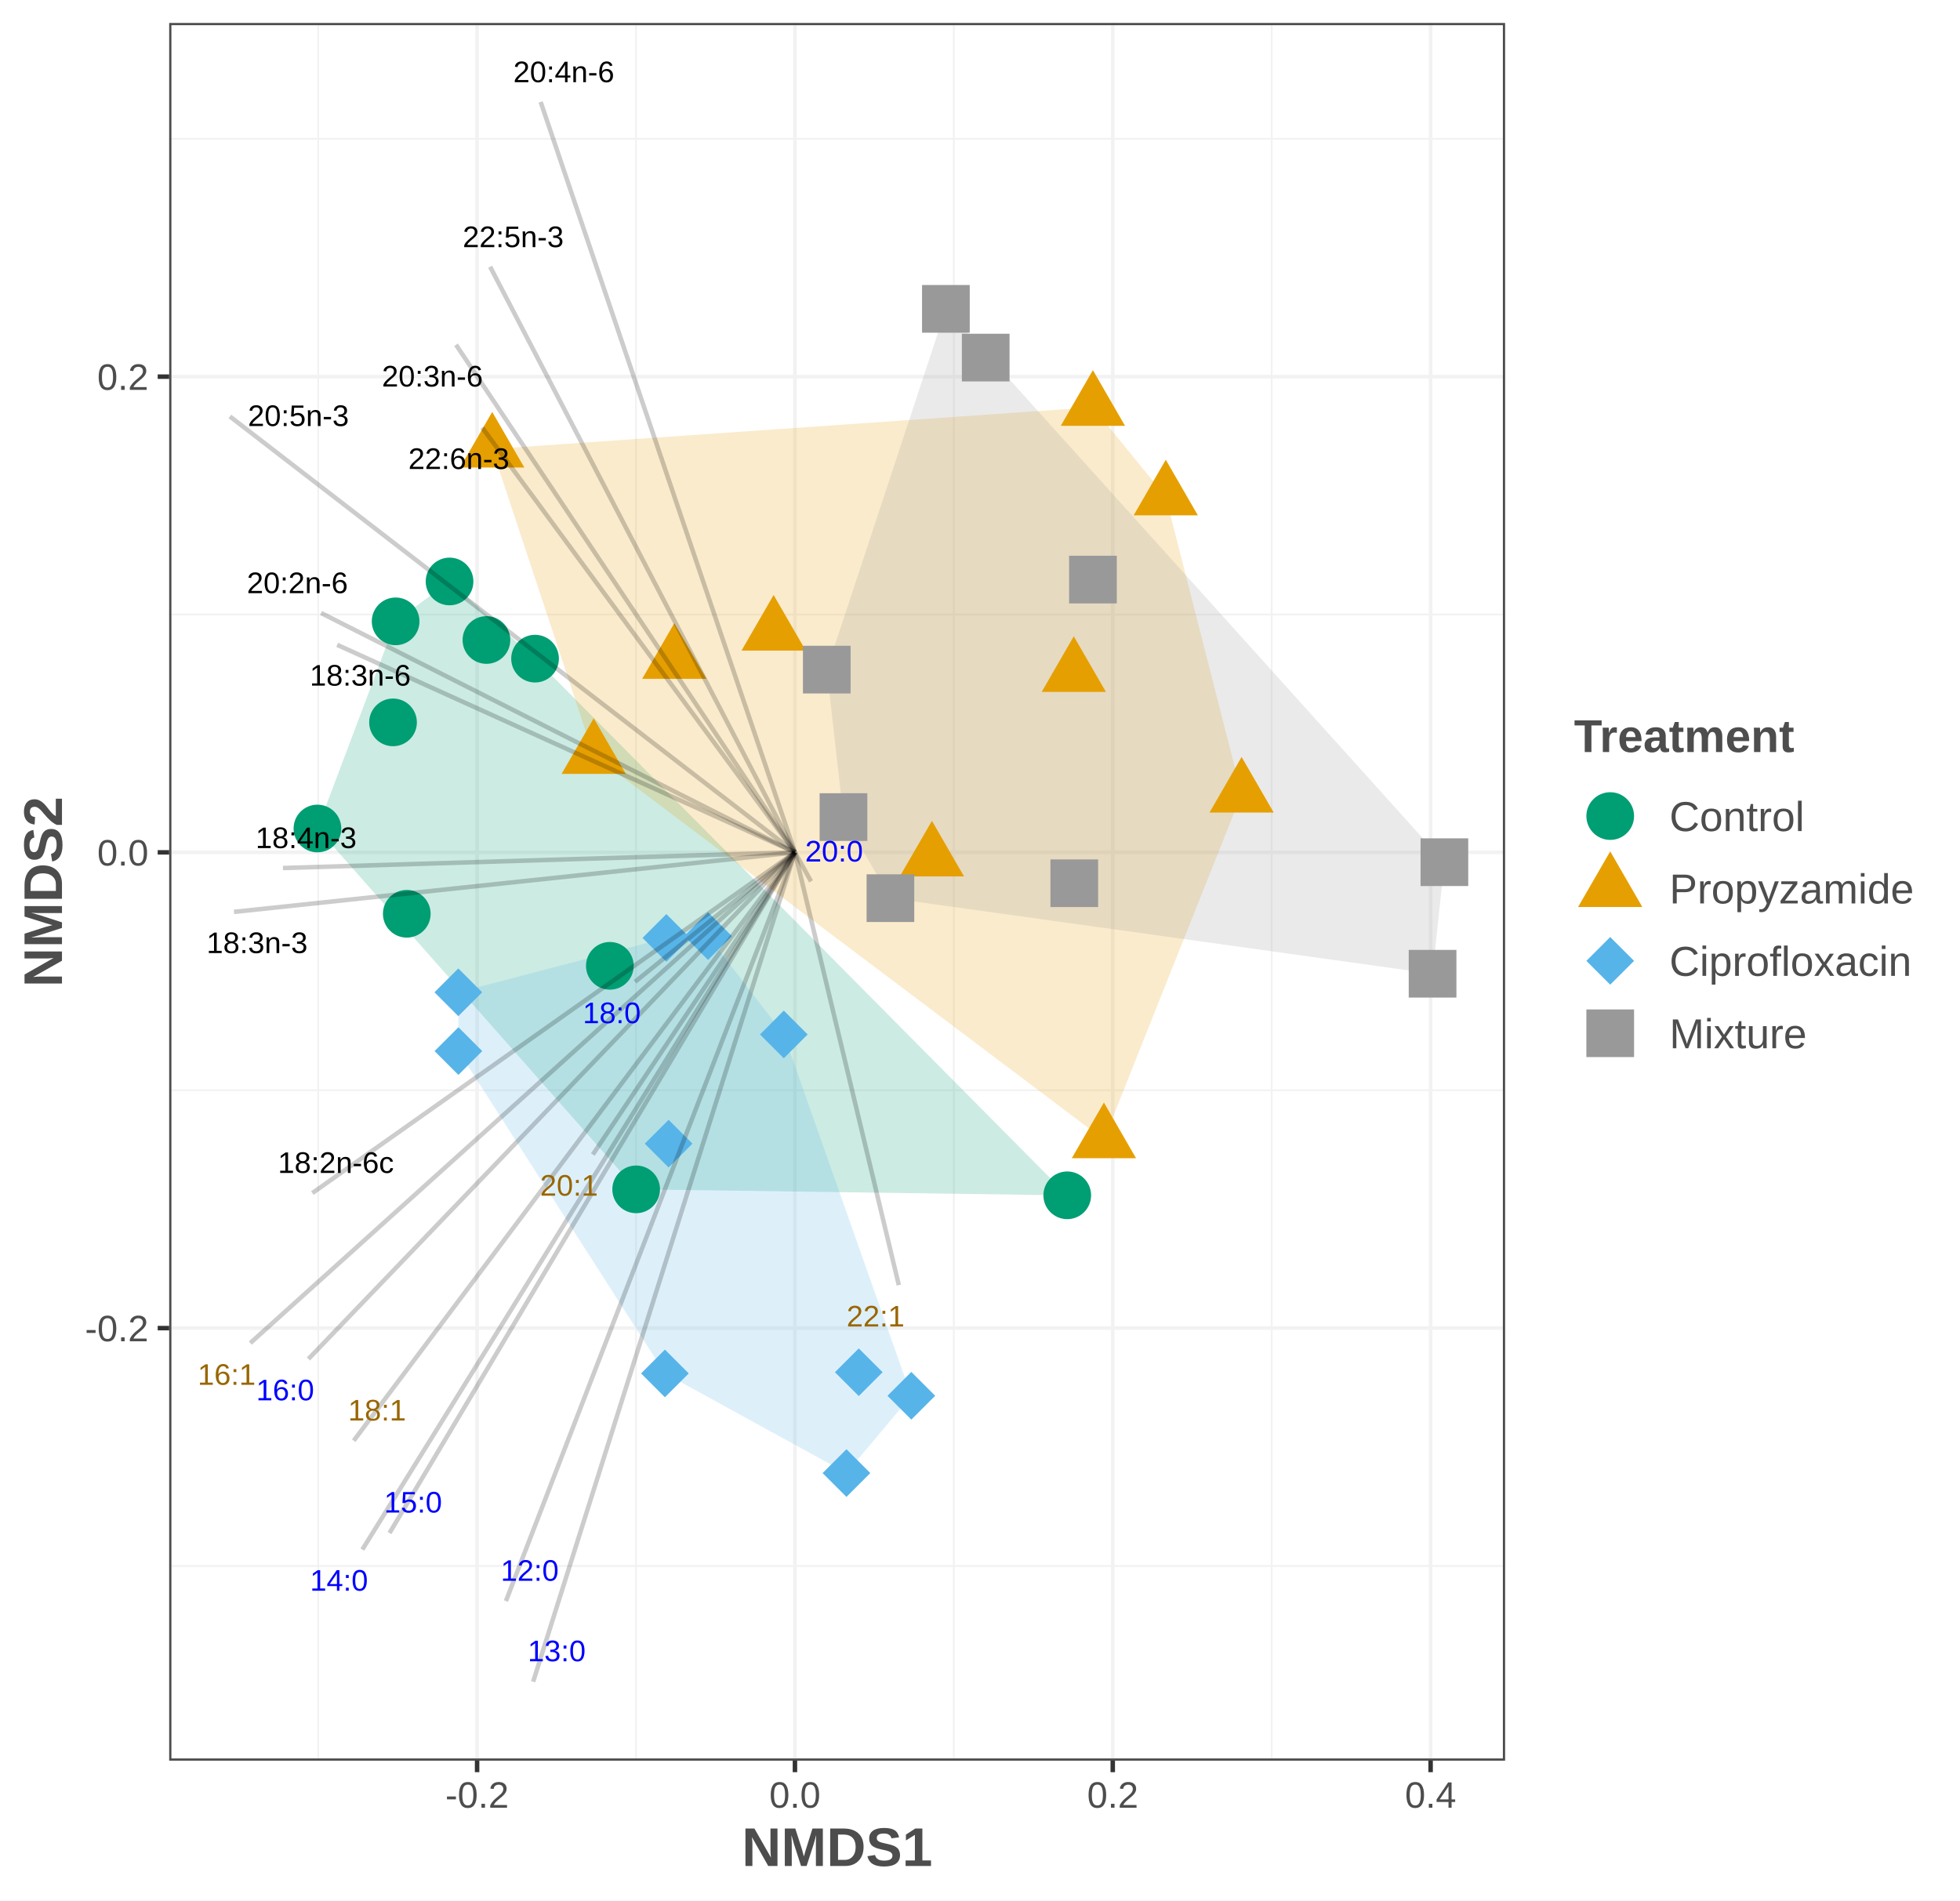
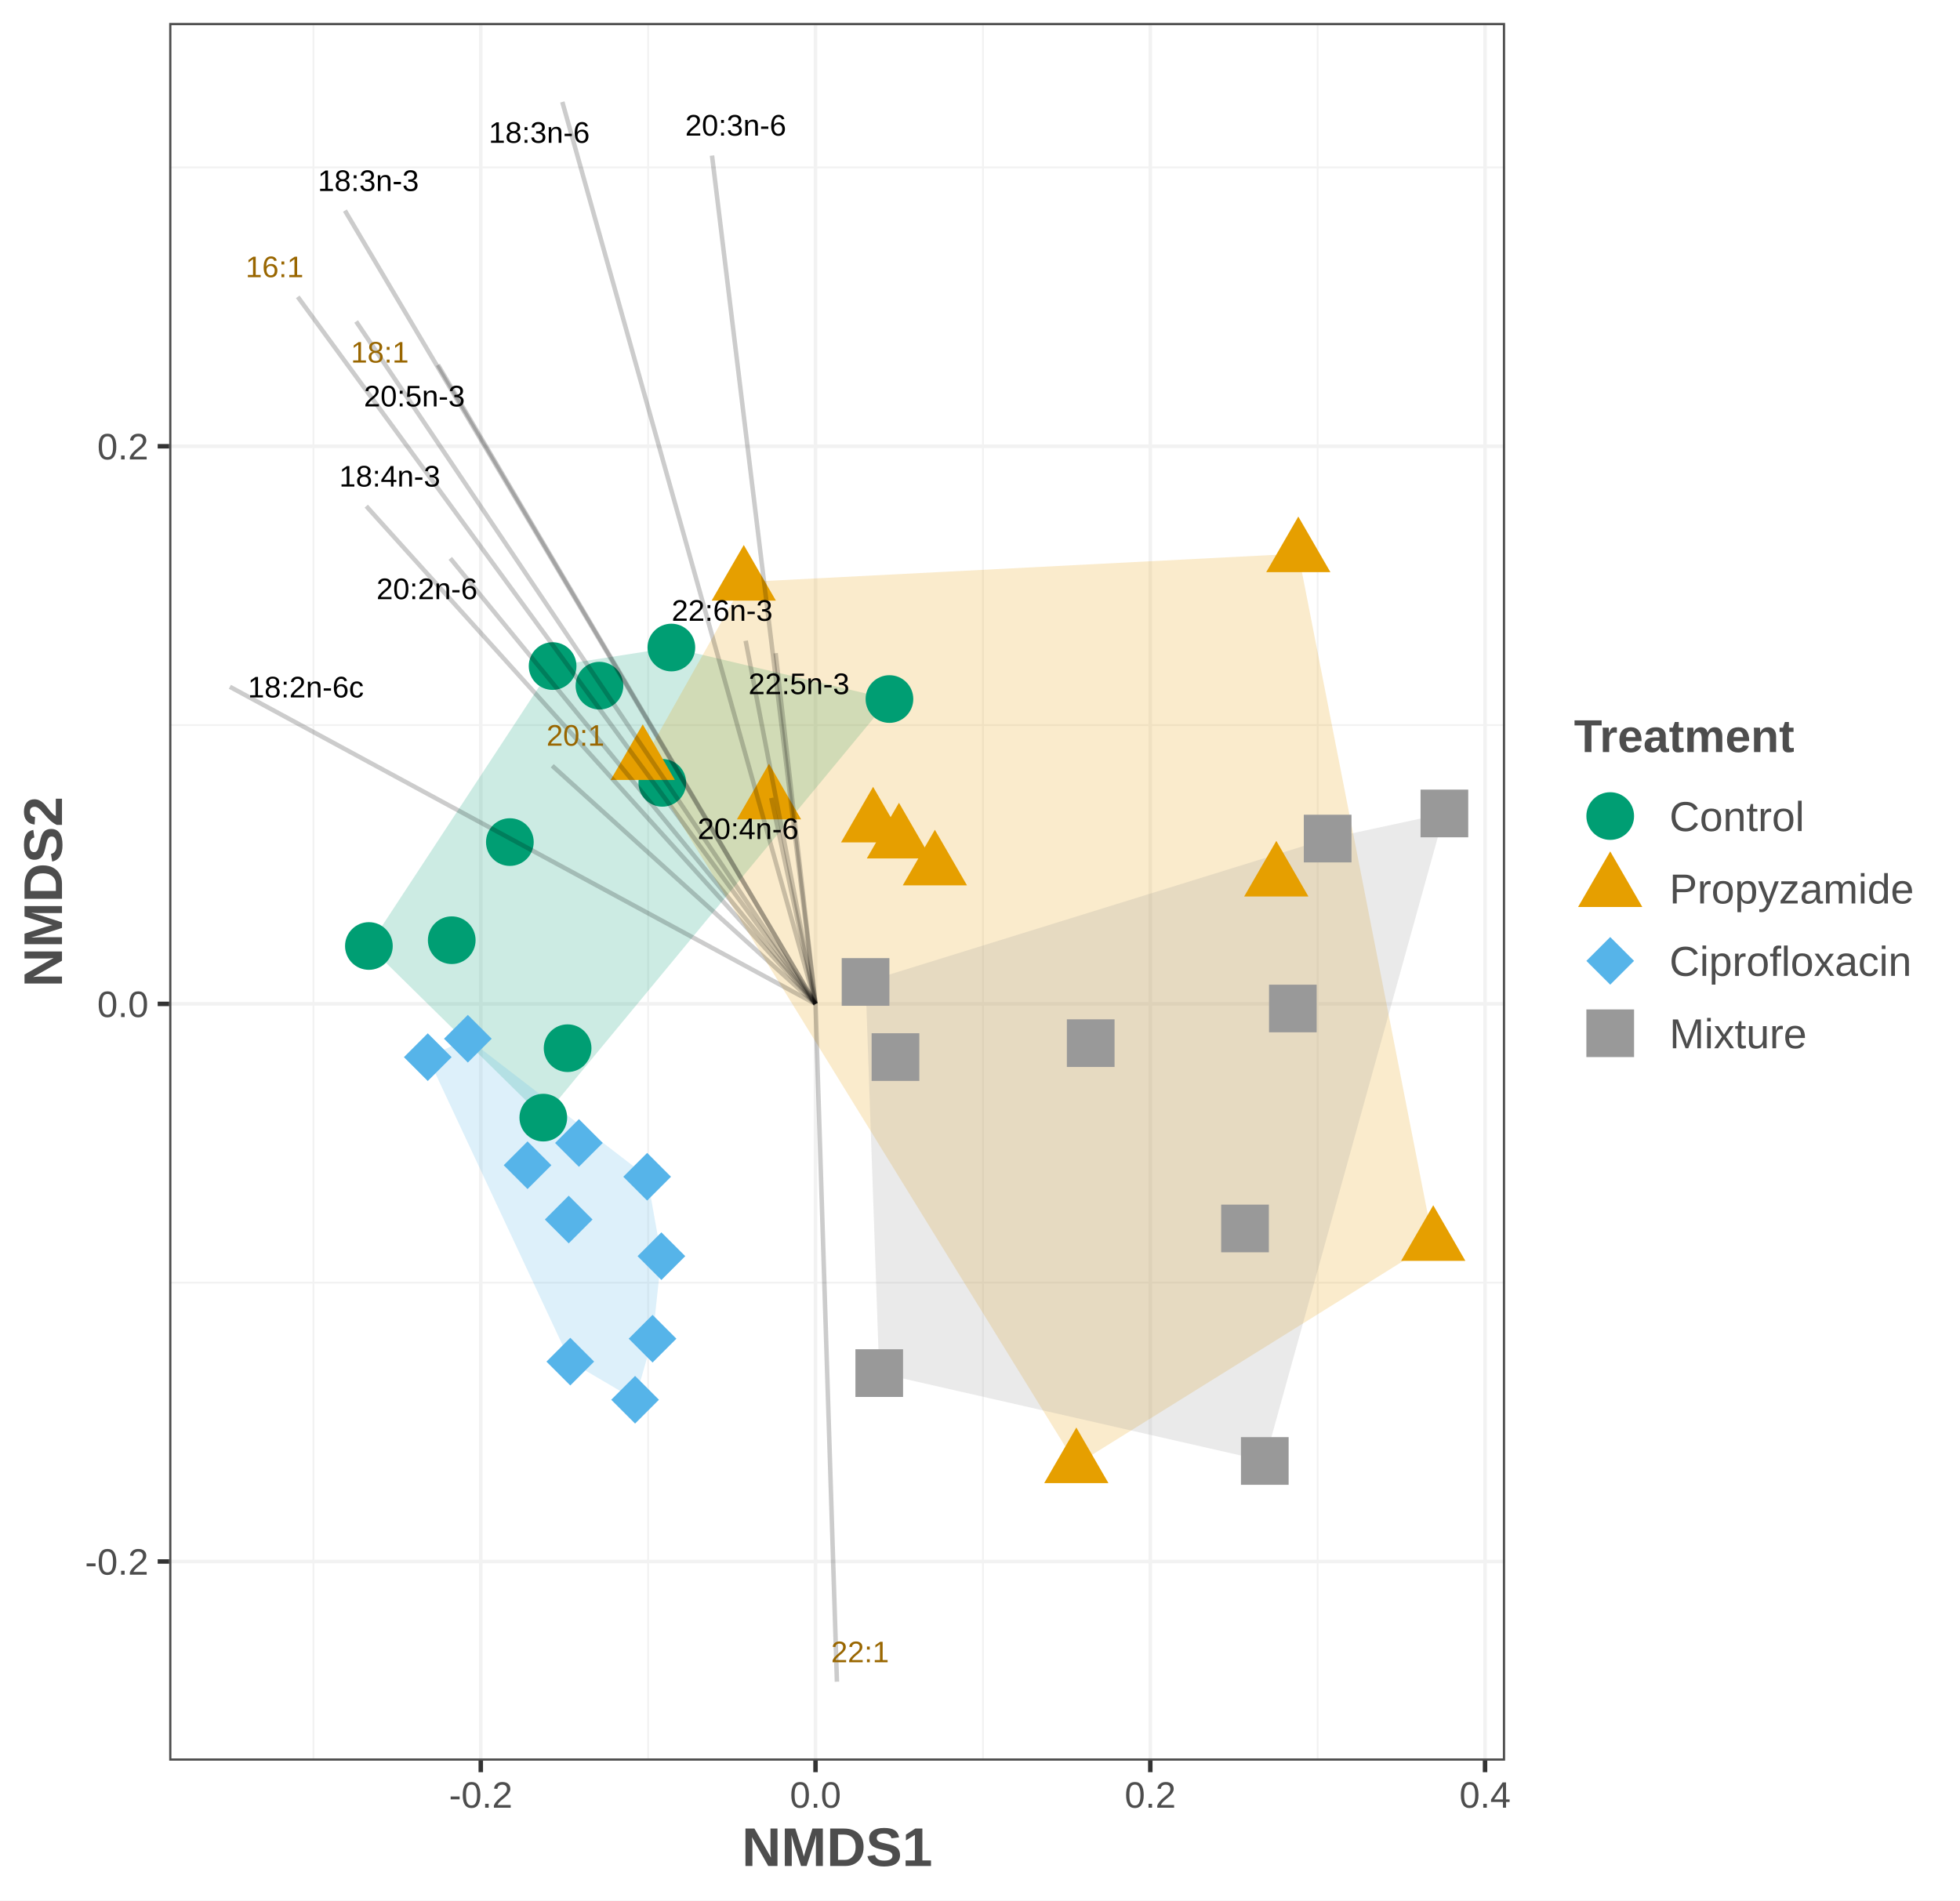
<svg xmlns="http://www.w3.org/2000/svg" class="svglite" width="467.72pt" height="453.54pt" viewBox="0 0 467.72 453.54">
  <defs>
    <style type="text/css">
    .svglite line, .svglite polyline, .svglite polygon, .svglite path, .svglite rect, .svglite circle {
      fill: none;
      stroke: #000000;
      stroke-linecap: round;
      stroke-linejoin: round;
      stroke-miterlimit: 10.00;
    }
    .svglite text {
      white-space: pre;
    }
  </style>
  </defs>
  <rect width="100%" height="100%" style="stroke: none; fill: #FFFFFF;" />
  <defs>
    <clipPath id="cpMC4wMHw0NjcuNzJ8MC4wMHw0NTMuNTQ=">
      <rect x="0.00" y="0.00" width="467.72" height="453.54" />
    </clipPath>
  </defs>
  <g clip-path="url(#cpMC4wMHw0NjcuNzJ8MC4wMHw0NTMuNTQ=)">
    <rect x="0.00" y="0.00" width="467.72" height="453.54" style="stroke-width: 1.07; stroke: #FFFFFF; fill: #FFFFFF;" />
  </g>
  <defs>
    <clipPath id="cpNDAuMzd8MzU5LjE3fDUuNDh8NDIwLjIw">
      <rect x="40.37" y="5.48" width="318.80" height="414.72" />
    </clipPath>
  </defs>
  <g clip-path="url(#cpNDAuMzd8MzU5LjE3fDUuNDh8NDIwLjIw)">
-     <polyline points="40.37,373.73 359.17,373.73 " style="stroke-width: 0.43; stroke: #F2F2F2; stroke-linecap: butt;" />
-     <polyline points="40.37,260.19 359.17,260.19 " style="stroke-width: 0.43; stroke: #F2F2F2; stroke-linecap: butt;" />
-     <polyline points="40.37,146.66 359.17,146.66 " style="stroke-width: 0.43; stroke: #F2F2F2; stroke-linecap: butt;" />
-     <polyline points="40.37,33.12 359.17,33.12 " style="stroke-width: 0.43; stroke: #F2F2F2; stroke-linecap: butt;" />
-     <polyline points="75.93,420.20 75.93,5.48 " style="stroke-width: 0.43; stroke: #F2F2F2; stroke-linecap: butt;" />
-     <polyline points="151.77,420.20 151.77,5.48 " style="stroke-width: 0.43; stroke: #F2F2F2; stroke-linecap: butt;" />
-     <polyline points="227.62,420.20 227.62,5.48 " style="stroke-width: 0.43; stroke: #F2F2F2; stroke-linecap: butt;" />
-     <polyline points="303.47,420.20 303.47,5.48 " style="stroke-width: 0.43; stroke: #F2F2F2; stroke-linecap: butt;" />
-     <polyline points="40.37,316.96 359.17,316.96 " style="stroke-width: 0.85; stroke: #F2F2F2; stroke-linecap: butt;" />
-     <polyline points="40.37,203.42 359.17,203.42 " style="stroke-width: 0.85; stroke: #F2F2F2; stroke-linecap: butt;" />
-     <polyline points="40.37,89.89 359.17,89.89 " style="stroke-width: 0.85; stroke: #F2F2F2; stroke-linecap: butt;" />
-     <polyline points="113.85,420.20 113.85,5.48 " style="stroke-width: 0.85; stroke: #F2F2F2; stroke-linecap: butt;" />
-     <polyline points="189.70,420.20 189.70,5.48 " style="stroke-width: 0.85; stroke: #F2F2F2; stroke-linecap: butt;" />
-     <polyline points="265.54,420.20 265.54,5.48 " style="stroke-width: 0.85; stroke: #F2F2F2; stroke-linecap: butt;" />
-     <polyline points="341.39,420.20 341.39,5.48 " style="stroke-width: 0.85; stroke: #F2F2F2; stroke-linecap: butt;" />
-     <polygon points="254.68,285.27 151.81,283.85 75.75,197.73 94.41,148.29 107.28,138.77 127.68,157.19 " style="stroke-width: 1.07; stroke: none; stroke-linecap: butt; fill: #009E73; fill-opacity: 0.20;" />
-     <polygon points="296.29,189.49 263.43,271.98 141.68,180.27 117.46,107.16 260.80,97.19 278.19,118.57 " style="stroke-width: 1.07; stroke: none; stroke-linecap: butt; fill: #E69F00; fill-opacity: 0.20;" />
-     <polygon points="217.47,333.11 201.99,351.56 158.67,327.78 109.39,250.85 109.37,236.82 159.01,223.84 168.96,223.41 187.04,246.88 " style="stroke-width: 1.07; stroke: none; stroke-linecap: butt; fill: #56B4E9; fill-opacity: 0.20;" />
-     <polygon points="344.68,205.77 341.86,232.39 212.48,214.35 201.28,195.00 197.30,159.81 225.72,73.71 " style="stroke-width: 1.07; stroke: none; stroke-linecap: butt; fill: #999999; fill-opacity: 0.20;" />
-     <circle cx="75.75" cy="197.73" r="5.69" style="stroke-width: 0.71; stroke: none; fill: #009E73;" />
-     <circle cx="151.81" cy="283.85" r="5.69" style="stroke-width: 0.71; stroke: none; fill: #009E73;" />
-     <circle cx="93.79" cy="172.40" r="5.69" style="stroke-width: 0.71; stroke: none; fill: #009E73;" />
-     <circle cx="145.53" cy="230.50" r="5.69" style="stroke-width: 0.71; stroke: none; fill: #009E73;" />
-     <circle cx="97.07" cy="218.08" r="5.69" style="stroke-width: 0.71; stroke: none; fill: #009E73;" />
-     <circle cx="107.28" cy="138.77" r="5.69" style="stroke-width: 0.71; stroke: none; fill: #009E73;" />
-     <circle cx="94.41" cy="148.29" r="5.69" style="stroke-width: 0.71; stroke: none; fill: #009E73;" />
-     <circle cx="127.68" cy="157.19" r="5.69" style="stroke-width: 0.71; stroke: none; fill: #009E73;" />
-     <circle cx="116.08" cy="152.74" r="5.69" style="stroke-width: 0.71; stroke: none; fill: #009E73;" />
-     <circle cx="254.68" cy="285.27" r="5.69" style="stroke-width: 0.71; stroke: none; fill: #009E73;" />
-     <polygon points="141.68,171.42 149.35,184.69 134.02,184.69 " style="stroke-width: 0.71; stroke: none; fill: #E69F00;" />
-     <polygon points="256.24,151.86 263.91,165.13 248.58,165.13 " style="stroke-width: 0.71; stroke: none; fill: #E69F00;" />
-     <polygon points="260.80,88.34 268.46,101.62 253.14,101.62 " style="stroke-width: 0.71; stroke: none; fill: #E69F00;" />
-     <polygon points="263.43,263.13 271.09,276.41 255.77,276.41 " style="stroke-width: 0.71; stroke: none; fill: #E69F00;" />
-     <polygon points="296.29,180.65 303.95,193.92 288.63,193.92 " style="stroke-width: 0.71; stroke: none; fill: #E69F00;" />
-     <polygon points="278.19,109.72 285.85,122.99 270.53,122.99 " style="stroke-width: 0.71; stroke: none; fill: #E69F00;" />
-     <polygon points="222.39,195.90 230.05,209.17 214.72,209.17 " style="stroke-width: 0.71; stroke: none; fill: #E69F00;" />
-     <polygon points="117.46,98.31 125.12,111.58 109.80,111.58 " style="stroke-width: 0.71; stroke: none; fill: #E69F00;" />
-     <polygon points="160.91,148.73 168.57,162.00 153.25,162.00 " style="stroke-width: 0.71; stroke: none; fill: #E69F00;" />
-     <polygon points="184.61,142.00 192.28,155.27 176.95,155.27 " style="stroke-width: 0.71; stroke: none; fill: #E69F00;" />
-     <polygon points="255.12,144.01 266.50,144.01 266.50,132.63 255.12,132.63 " style="stroke-width: 0.71; stroke: none; fill: #999999;" />
-     <polygon points="191.61,165.50 202.98,165.50 202.98,154.12 191.61,154.12 " style="stroke-width: 0.71; stroke: none; fill: #999999;" />
-     <polygon points="336.17,238.08 347.55,238.08 347.55,226.70 336.17,226.70 " style="stroke-width: 0.71; stroke: none; fill: #999999;" />
-     <polygon points="338.99,211.46 350.37,211.46 350.37,200.08 338.99,200.08 " style="stroke-width: 0.71; stroke: none; fill: #999999;" />
-     <polygon points="206.80,220.04 218.17,220.04 218.17,208.66 206.80,208.66 " style="stroke-width: 0.71; stroke: none; fill: #999999;" />
-     <polygon points="195.59,200.69 206.97,200.69 206.97,189.31 195.59,189.31 " style="stroke-width: 0.71; stroke: none; fill: #999999;" />
-     <polygon points="220.03,79.40 231.41,79.40 231.41,68.02 220.03,68.02 " style="stroke-width: 0.71; stroke: none; fill: #999999;" />
-     <polygon points="250.67,216.48 262.05,216.48 262.05,205.11 250.67,205.11 " style="stroke-width: 0.71; stroke: none; fill: #999999;" />
-     <polygon points="229.53,91.03 240.91,91.03 240.91,79.65 229.53,79.65 " style="stroke-width: 0.71; stroke: none; fill: #999999;" />
-     <polygon points="152.98,327.78 158.67,322.09 164.36,327.78 158.67,333.47 " style="stroke-width: 0.71; stroke: none; fill: #56B4E9;" />
-     <polygon points="199.24,327.49 204.93,321.80 210.62,327.49 204.93,333.18 " style="stroke-width: 0.71; stroke: none; fill: #56B4E9;" />
-     <polygon points="181.36,246.88 187.04,241.19 192.73,246.88 187.04,252.57 " style="stroke-width: 0.71; stroke: none; fill: #56B4E9;" />
-     <polygon points="163.27,223.41 168.96,217.72 174.65,223.41 168.96,229.10 " style="stroke-width: 0.71; stroke: none; fill: #56B4E9;" />
-     <polygon points="211.78,333.11 217.47,327.42 223.16,333.11 217.47,338.80 " style="stroke-width: 0.71; stroke: none; fill: #56B4E9;" />
-     <polygon points="153.32,223.84 159.01,218.15 164.70,223.84 159.01,229.53 " style="stroke-width: 0.71; stroke: none; fill: #56B4E9;" />
-     <polygon points="196.30,351.56 201.99,345.87 207.68,351.56 201.99,357.25 " style="stroke-width: 0.71; stroke: none; fill: #56B4E9;" />
-     <polygon points="153.86,272.94 159.55,267.25 165.24,272.94 159.55,278.63 " style="stroke-width: 0.71; stroke: none; fill: #56B4E9;" />
-     <polygon points="103.68,236.82 109.37,231.13 115.06,236.82 109.37,242.51 " style="stroke-width: 0.71; stroke: none; fill: #56B4E9;" />
-     <polygon points="103.70,250.85 109.39,245.16 115.08,250.85 109.39,256.54 " style="stroke-width: 0.71; stroke: none; fill: #56B4E9;" />
-     <line x1="189.70" y1="203.42" x2="74.54" y2="284.73" style="stroke-width: 1.07; stroke: #000000; stroke-opacity: 0.20; stroke-linecap: butt;" />
-     <line x1="189.70" y1="203.42" x2="80.47" y2="153.90" style="stroke-width: 1.07; stroke: #000000; stroke-opacity: 0.20; stroke-linecap: butt;" />
-     <line x1="189.70" y1="203.42" x2="55.84" y2="217.63" style="stroke-width: 1.07; stroke: #000000; stroke-opacity: 0.20; stroke-linecap: butt;" />
-     <line x1="189.70" y1="203.42" x2="67.52" y2="207.16" style="stroke-width: 1.07; stroke: #000000; stroke-opacity: 0.20; stroke-linecap: butt;" />
-     <line x1="189.70" y1="203.42" x2="76.62" y2="146.30" style="stroke-width: 1.07; stroke: #000000; stroke-opacity: 0.20; stroke-linecap: butt;" />
-     <line x1="189.70" y1="203.42" x2="108.82" y2="82.28" style="stroke-width: 1.07; stroke: #000000; stroke-opacity: 0.20; stroke-linecap: butt;" />
-     <line x1="189.70" y1="203.42" x2="129.02" y2="24.33" style="stroke-width: 1.07; stroke: #000000; stroke-opacity: 0.20; stroke-linecap: butt;" />
-     <line x1="189.70" y1="203.42" x2="54.86" y2="99.39" style="stroke-width: 1.07; stroke: #000000; stroke-opacity: 0.20; stroke-linecap: butt;" />
-     <line x1="189.70" y1="203.42" x2="116.96" y2="63.66" style="stroke-width: 1.07; stroke: #000000; stroke-opacity: 0.20; stroke-linecap: butt;" />
-     <line x1="189.70" y1="203.42" x2="115.06" y2="102.05" style="stroke-width: 1.07; stroke: #000000; stroke-opacity: 0.20; stroke-linecap: butt;" />
-     <line x1="189.70" y1="203.42" x2="59.73" y2="320.53" style="stroke-width: 1.07; stroke: #000000; stroke-opacity: 0.20; stroke-linecap: butt;" />
-     <line x1="189.70" y1="203.42" x2="84.41" y2="343.83" style="stroke-width: 1.07; stroke: #000000; stroke-opacity: 0.20; stroke-linecap: butt;" />
-     <line x1="189.70" y1="203.42" x2="141.47" y2="275.54" style="stroke-width: 1.07; stroke: #000000; stroke-opacity: 0.20; stroke-linecap: butt;" />
-     <line x1="189.70" y1="203.42" x2="214.49" y2="306.70" style="stroke-width: 1.07; stroke: #000000; stroke-opacity: 0.20; stroke-linecap: butt;" />
-     <line x1="189.70" y1="203.42" x2="120.73" y2="382.11" style="stroke-width: 1.07; stroke: #000000; stroke-opacity: 0.20; stroke-linecap: butt;" />
-     <line x1="189.70" y1="203.42" x2="127.23" y2="401.35" style="stroke-width: 1.07; stroke: #000000; stroke-opacity: 0.20; stroke-linecap: butt;" />
-     <line x1="189.70" y1="203.42" x2="86.47" y2="369.81" style="stroke-width: 1.07; stroke: #000000; stroke-opacity: 0.20; stroke-linecap: butt;" />
-     <line x1="189.70" y1="203.42" x2="92.95" y2="365.87" style="stroke-width: 1.07; stroke: #000000; stroke-opacity: 0.20; stroke-linecap: butt;" />
-     <line x1="189.70" y1="203.42" x2="73.60" y2="324.33" style="stroke-width: 1.07; stroke: #000000; stroke-opacity: 0.20; stroke-linecap: butt;" />
-     <line x1="189.70" y1="203.42" x2="151.54" y2="234.32" style="stroke-width: 1.07; stroke: #000000; stroke-opacity: 0.20; stroke-linecap: butt;" />
-     <line x1="189.70" y1="203.42" x2="193.54" y2="210.34" style="stroke-width: 1.07; stroke: #000000; stroke-opacity: 0.20; stroke-linecap: butt;" />
-     <text x="80.15" y="279.93" text-anchor="middle" style="font-size: 7.11px; font-family: &quot;Arial&quot;;" textLength="27.66px" lengthAdjust="spacingAndGlyphs">18:2n-6c</text>
-     <text x="85.97" y="163.63" text-anchor="middle" style="font-size: 7.11px; font-family: &quot;Arial&quot;;" textLength="24.11px" lengthAdjust="spacingAndGlyphs">18:3n-6</text>
-     <text x="61.35" y="227.46" text-anchor="middle" style="font-size: 7.11px; font-family: &quot;Arial&quot;;" textLength="24.11px" lengthAdjust="spacingAndGlyphs">18:3n-3</text>
-     <text x="73.05" y="202.40" text-anchor="middle" style="font-size: 7.11px; font-family: &quot;Arial&quot;;" textLength="24.11px" lengthAdjust="spacingAndGlyphs">18:4n-3</text>
-     <text x="70.97" y="141.56" text-anchor="middle" style="font-size: 7.11px; font-family: &quot;Arial&quot;;" textLength="24.11px" lengthAdjust="spacingAndGlyphs">20:2n-6</text>
-     <text x="103.19" y="92.25" text-anchor="middle" style="font-size: 7.11px; font-family: &quot;Arial&quot;;" textLength="24.11px" lengthAdjust="spacingAndGlyphs">20:3n-6</text>
-     <text x="134.54" y="19.62" text-anchor="middle" style="font-size: 7.11px; font-family: &quot;Arial&quot;;" textLength="24.11px" lengthAdjust="spacingAndGlyphs">20:4n-6</text>
-     <text x="71.21" y="101.67" text-anchor="middle" style="font-size: 7.11px; font-family: &quot;Arial&quot;;" textLength="24.11px" lengthAdjust="spacingAndGlyphs">20:5n-3</text>
-     <text x="122.47" y="58.98" text-anchor="middle" style="font-size: 7.11px; font-family: &quot;Arial&quot;;" textLength="24.11px" lengthAdjust="spacingAndGlyphs">22:5n-3</text>
-     <text x="109.49" y="111.93" text-anchor="middle" style="font-size: 7.11px; font-family: &quot;Arial&quot;;" textLength="24.11px" lengthAdjust="spacingAndGlyphs">22:6n-3</text>
-     <text x="54.09" y="330.50" text-anchor="middle" style="font-size: 7.11px;fill: #996600; font-family: &quot;Arial&quot;;" textLength="13.83px" lengthAdjust="spacingAndGlyphs">16:1</text>
-     <text x="89.98" y="339.02" text-anchor="middle" style="font-size: 7.11px;fill: #996600; font-family: &quot;Arial&quot;;" textLength="13.83px" lengthAdjust="spacingAndGlyphs">18:1</text>
-     <text x="135.79" y="285.36" text-anchor="middle" style="font-size: 7.11px;fill: #996600; font-family: &quot;Arial&quot;;" textLength="13.83px" lengthAdjust="spacingAndGlyphs">20:1</text>
-     <text x="208.94" y="316.58" text-anchor="middle" style="font-size: 7.11px;fill: #996600; font-family: &quot;Arial&quot;;" textLength="13.83px" lengthAdjust="spacingAndGlyphs">22:1</text>
-     <text x="126.41" y="377.27" text-anchor="middle" style="font-size: 7.11px;fill: #0000FF; font-family: &quot;Arial&quot;;" textLength="13.83px" lengthAdjust="spacingAndGlyphs">12:0</text>
-     <text x="132.85" y="396.47" text-anchor="middle" style="font-size: 7.11px;fill: #0000FF; font-family: &quot;Arial&quot;;" textLength="13.83px" lengthAdjust="spacingAndGlyphs">13:0</text>
-     <text x="80.90" y="379.63" text-anchor="middle" style="font-size: 7.11px;fill: #0000FF; font-family: &quot;Arial&quot;;" textLength="13.83px" lengthAdjust="spacingAndGlyphs">14:0</text>
-     <text x="98.58" y="360.98" text-anchor="middle" style="font-size: 7.11px;fill: #0000FF; font-family: &quot;Arial&quot;;" textLength="13.83px" lengthAdjust="spacingAndGlyphs">15:0</text>
-     <text x="68.05" y="334.20" text-anchor="middle" style="font-size: 7.11px;fill: #0000FF; font-family: &quot;Arial&quot;;" textLength="13.83px" lengthAdjust="spacingAndGlyphs">16:0</text>
-     <text x="145.99" y="244.19" text-anchor="middle" style="font-size: 7.11px;fill: #0000FF; font-family: &quot;Arial&quot;;" textLength="13.83px" lengthAdjust="spacingAndGlyphs">18:0</text>
-     <text x="199.04" y="205.61" text-anchor="middle" style="font-size: 7.11px;fill: #0000FF; font-family: &quot;Arial&quot;;" textLength="13.83px" lengthAdjust="spacingAndGlyphs">20:0</text>
+     <polyline points="40.37,306.12 359.17,306.12 " style="stroke-width: 0.43; stroke: #F2F2F2; stroke-linecap: butt;" />
+     <polyline points="40.37,173.04 359.17,173.04 " style="stroke-width: 0.43; stroke: #F2F2F2; stroke-linecap: butt;" />
+     <polyline points="40.37,39.95 359.17,39.95 " style="stroke-width: 0.43; stroke: #F2F2F2; stroke-linecap: butt;" />
+     <polyline points="74.79,420.20 74.79,5.48 " style="stroke-width: 0.43; stroke: #F2F2F2; stroke-linecap: butt;" />
+     <polyline points="154.67,420.20 154.67,5.48 " style="stroke-width: 0.43; stroke: #F2F2F2; stroke-linecap: butt;" />
+     <polyline points="234.56,420.20 234.56,5.48 " style="stroke-width: 0.43; stroke: #F2F2F2; stroke-linecap: butt;" />
+     <polyline points="314.44,420.20 314.44,5.48 " style="stroke-width: 0.43; stroke: #F2F2F2; stroke-linecap: butt;" />
+     <polyline points="40.37,372.66 359.17,372.66 " style="stroke-width: 0.85; stroke: #F2F2F2; stroke-linecap: butt;" />
+     <polyline points="40.37,239.58 359.17,239.58 " style="stroke-width: 0.85; stroke: #F2F2F2; stroke-linecap: butt;" />
+     <polyline points="40.37,106.50 359.17,106.50 " style="stroke-width: 0.85; stroke: #F2F2F2; stroke-linecap: butt;" />
+     <polyline points="114.73,420.20 114.73,5.48 " style="stroke-width: 0.85; stroke: #F2F2F2; stroke-linecap: butt;" />
+     <polyline points="194.61,420.20 194.61,5.48 " style="stroke-width: 0.85; stroke: #F2F2F2; stroke-linecap: butt;" />
+     <polyline points="274.50,420.20 274.50,5.48 " style="stroke-width: 0.85; stroke: #F2F2F2; stroke-linecap: butt;" />
+     <polyline points="354.38,420.20 354.38,5.48 " style="stroke-width: 0.85; stroke: #F2F2F2; stroke-linecap: butt;" />
+     <polygon points="129.65,266.73 88.03,225.77 131.87,158.96 160.21,154.54 212.25,166.83 " style="stroke-width: 1.07; stroke: none; stroke-linecap: butt; fill: #009E73; fill-opacity: 0.20;" />
+     <polygon points="342.02,296.49 256.85,349.53 153.38,181.72 177.49,138.92 309.82,132.13 " style="stroke-width: 1.07; stroke: none; stroke-linecap: butt; fill: #E69F00; fill-opacity: 0.20;" />
+     <polygon points="157.83,299.79 155.72,319.49 151.55,334.06 136.09,324.96 102.08,252.30 111.64,247.90 154.43,280.84 " style="stroke-width: 1.07; stroke: none; stroke-linecap: butt; fill: #56B4E9; fill-opacity: 0.20;" />
+     <polygon points="301.82,348.67 209.82,327.70 206.55,234.35 316.82,200.13 344.68,194.14 " style="stroke-width: 1.07; stroke: none; stroke-linecap: butt; fill: #999999; fill-opacity: 0.20;" />
+     <circle cx="88.03" cy="225.77" r="5.69" style="stroke-width: 0.71; stroke: none; fill: #009E73;" />
+     <circle cx="129.65" cy="266.73" r="5.69" style="stroke-width: 0.71; stroke: none; fill: #009E73;" />
+     <circle cx="121.67" cy="200.97" r="5.69" style="stroke-width: 0.71; stroke: none; fill: #009E73;" />
+     <circle cx="135.45" cy="250.16" r="5.69" style="stroke-width: 0.71; stroke: none; fill: #009E73;" />
+     <circle cx="107.80" cy="224.39" r="5.69" style="stroke-width: 0.71; stroke: none; fill: #009E73;" />
+     <circle cx="143.05" cy="163.64" r="5.69" style="stroke-width: 0.71; stroke: none; fill: #009E73;" />
+     <circle cx="131.87" cy="158.96" r="5.69" style="stroke-width: 0.71; stroke: none; fill: #009E73;" />
+     <circle cx="160.21" cy="154.54" r="5.69" style="stroke-width: 0.71; stroke: none; fill: #009E73;" />
+     <circle cx="158.05" cy="186.83" r="5.69" style="stroke-width: 0.71; stroke: none; fill: #009E73;" />
+     <circle cx="212.25" cy="166.83" r="5.69" style="stroke-width: 0.71; stroke: none; fill: #009E73;" />
+     <polygon points="153.38,172.87 161.04,186.14 145.72,186.14 " style="stroke-width: 0.71; stroke: none; fill: #E69F00;" />
+     <polygon points="256.85,340.69 264.51,353.96 249.18,353.96 " style="stroke-width: 0.71; stroke: none; fill: #E69F00;" />
+     <polygon points="309.82,123.28 317.48,136.55 302.16,136.55 " style="stroke-width: 0.71; stroke: none; fill: #E69F00;" />
+     <polygon points="223.09,198.03 230.76,211.30 215.43,211.30 " style="stroke-width: 0.71; stroke: none; fill: #E69F00;" />
+     <polygon points="304.57,200.68 312.23,213.95 296.90,213.95 " style="stroke-width: 0.71; stroke: none; fill: #E69F00;" />
+     <polygon points="342.02,287.64 349.68,300.91 334.35,300.91 " style="stroke-width: 0.71; stroke: none; fill: #E69F00;" />
+     <polygon points="214.52,191.59 222.18,204.87 206.85,204.87 " style="stroke-width: 0.71; stroke: none; fill: #E69F00;" />
+     <polygon points="177.49,130.07 185.15,143.34 169.82,143.34 " style="stroke-width: 0.71; stroke: none; fill: #E69F00;" />
+     <polygon points="183.51,182.27 191.17,195.54 175.85,195.54 " style="stroke-width: 0.71; stroke: none; fill: #E69F00;" />
+     <polygon points="208.35,187.78 216.01,201.05 200.69,201.05 " style="stroke-width: 0.71; stroke: none; fill: #E69F00;" />
+     <polygon points="302.83,246.37 314.20,246.37 314.20,235.00 302.83,235.00 " style="stroke-width: 0.71; stroke: none; fill: #999999;" />
+     <polygon points="204.13,333.39 215.50,333.39 215.50,322.01 204.13,322.01 " style="stroke-width: 0.71; stroke: none; fill: #999999;" />
+     <polygon points="311.13,205.82 322.51,205.82 322.51,194.44 311.13,194.44 " style="stroke-width: 0.71; stroke: none; fill: #999999;" />
+     <polygon points="338.99,199.83 350.37,199.83 350.37,188.45 338.99,188.45 " style="stroke-width: 0.71; stroke: none; fill: #999999;" />
+     <polygon points="200.86,240.04 212.24,240.04 212.24,228.66 200.86,228.66 " style="stroke-width: 0.71; stroke: none; fill: #999999;" />
+     <polygon points="208.00,257.97 219.38,257.97 219.38,246.59 208.00,246.59 " style="stroke-width: 0.71; stroke: none; fill: #999999;" />
+     <polygon points="296.13,354.36 307.51,354.36 307.51,342.98 296.13,342.98 " style="stroke-width: 0.71; stroke: none; fill: #999999;" />
+     <polygon points="254.59,254.64 265.97,254.64 265.97,243.27 254.59,243.27 " style="stroke-width: 0.71; stroke: none; fill: #999999;" />
+     <polygon points="291.41,298.87 302.79,298.87 302.79,287.49 291.41,287.49 " style="stroke-width: 0.71; stroke: none; fill: #999999;" />
+     <polygon points="130.02,291.05 135.71,285.36 141.40,291.05 135.71,296.74 " style="stroke-width: 0.71; stroke: none; fill: #56B4E9;" />
+     <polygon points="145.86,334.06 151.55,328.37 157.24,334.06 151.55,339.75 " style="stroke-width: 0.71; stroke: none; fill: #56B4E9;" />
+     <polygon points="152.14,299.79 157.83,294.11 163.52,299.79 157.83,305.48 " style="stroke-width: 0.71; stroke: none; fill: #56B4E9;" />
+     <polygon points="148.74,280.84 154.43,275.15 160.12,280.84 154.43,286.53 " style="stroke-width: 0.71; stroke: none; fill: #56B4E9;" />
+     <polygon points="150.03,319.49 155.72,313.80 161.41,319.49 155.72,325.18 " style="stroke-width: 0.71; stroke: none; fill: #56B4E9;" />
+     <polygon points="132.46,272.78 138.15,267.09 143.84,272.78 138.15,278.47 " style="stroke-width: 0.71; stroke: none; fill: #56B4E9;" />
+     <polygon points="130.40,324.96 136.09,319.27 141.78,324.96 136.09,330.65 " style="stroke-width: 0.71; stroke: none; fill: #56B4E9;" />
+     <polygon points="120.20,278.09 125.89,272.40 131.58,278.09 125.89,283.78 " style="stroke-width: 0.71; stroke: none; fill: #56B4E9;" />
+     <polygon points="105.95,247.90 111.64,242.21 117.33,247.90 111.64,253.59 " style="stroke-width: 0.71; stroke: none; fill: #56B4E9;" />
+     <polygon points="96.39,252.30 102.08,246.61 107.77,252.30 102.08,257.99 " style="stroke-width: 0.71; stroke: none; fill: #56B4E9;" />
+     <line x1="194.61" y1="239.58" x2="54.86" y2="163.91" style="stroke-width: 1.07; stroke: #000000; stroke-opacity: 0.20; stroke-linecap: butt;" />
+     <line x1="194.61" y1="239.58" x2="134.19" y2="24.33" style="stroke-width: 1.07; stroke: #000000; stroke-opacity: 0.20; stroke-linecap: butt;" />
+     <line x1="194.61" y1="239.58" x2="82.31" y2="50.26" style="stroke-width: 1.07; stroke: #000000; stroke-opacity: 0.20; stroke-linecap: butt;" />
+     <line x1="194.61" y1="239.58" x2="87.40" y2="120.80" style="stroke-width: 1.07; stroke: #000000; stroke-opacity: 0.20; stroke-linecap: butt;" />
+     <line x1="194.61" y1="239.58" x2="107.46" y2="133.26" style="stroke-width: 1.07; stroke: #000000; stroke-opacity: 0.20; stroke-linecap: butt;" />
+     <line x1="194.61" y1="239.58" x2="169.91" y2="37.13" style="stroke-width: 1.07; stroke: #000000; stroke-opacity: 0.20; stroke-linecap: butt;" />
+     <line x1="194.61" y1="239.58" x2="184.05" y2="190.44" style="stroke-width: 1.07; stroke: #000000; stroke-opacity: 0.20; stroke-linecap: butt;" />
+     <line x1="194.61" y1="239.58" x2="104.51" y2="87.08" style="stroke-width: 1.07; stroke: #000000; stroke-opacity: 0.20; stroke-linecap: butt;" />
+     <line x1="194.61" y1="239.58" x2="185.09" y2="155.89" style="stroke-width: 1.07; stroke: #000000; stroke-opacity: 0.20; stroke-linecap: butt;" />
+     <line x1="194.61" y1="239.58" x2="177.94" y2="152.93" style="stroke-width: 1.07; stroke: #000000; stroke-opacity: 0.20; stroke-linecap: butt;" />
+     <line x1="194.61" y1="239.58" x2="71.05" y2="70.84" style="stroke-width: 1.07; stroke: #000000; stroke-opacity: 0.20; stroke-linecap: butt;" />
+     <line x1="194.61" y1="239.58" x2="84.99" y2="76.73" style="stroke-width: 1.07; stroke: #000000; stroke-opacity: 0.20; stroke-linecap: butt;" />
+     <line x1="194.61" y1="239.58" x2="131.78" y2="182.75" style="stroke-width: 1.07; stroke: #000000; stroke-opacity: 0.20; stroke-linecap: butt;" />
+     <line x1="194.61" y1="239.58" x2="199.72" y2="401.35" style="stroke-width: 1.07; stroke: #000000; stroke-opacity: 0.20; stroke-linecap: butt;" />
+     <text x="72.98" y="166.45" text-anchor="middle" style="font-size: 7.11px; font-family: &quot;Arial&quot;;" textLength="27.66px" lengthAdjust="spacingAndGlyphs">18:2n-6c</text>
+     <text x="128.68" y="34.09" text-anchor="middle" style="font-size: 7.11px; font-family: &quot;Arial&quot;;" textLength="24.11px" lengthAdjust="spacingAndGlyphs">18:3n-6</text>
+     <text x="87.90" y="45.58" text-anchor="middle" style="font-size: 7.11px; font-family: &quot;Arial&quot;;" textLength="24.11px" lengthAdjust="spacingAndGlyphs">18:3n-3</text>
+     <text x="93.01" y="116.12" text-anchor="middle" style="font-size: 7.11px; font-family: &quot;Arial&quot;;" textLength="24.11px" lengthAdjust="spacingAndGlyphs">18:4n-3</text>
+     <text x="101.89" y="143.00" text-anchor="middle" style="font-size: 7.11px; font-family: &quot;Arial&quot;;" textLength="24.11px" lengthAdjust="spacingAndGlyphs">20:2n-6</text>
+     <text x="175.57" y="32.37" text-anchor="middle" style="font-size: 7.11px; font-family: &quot;Arial&quot;;" textLength="24.11px" lengthAdjust="spacingAndGlyphs">20:3n-6</text>
+     <text x="178.51" y="200.24" text-anchor="middle" style="font-size: 7.11px; font-family: &quot;Arial&quot;;" textLength="24.11px" lengthAdjust="spacingAndGlyphs">20:4n-6</text>
+     <text x="98.89" y="97.00" text-anchor="middle" style="font-size: 7.11px; font-family: &quot;Arial&quot;;" textLength="24.11px" lengthAdjust="spacingAndGlyphs">20:5n-3</text>
+     <text x="190.66" y="165.66" text-anchor="middle" style="font-size: 7.11px; font-family: &quot;Arial&quot;;" textLength="24.11px" lengthAdjust="spacingAndGlyphs">22:5n-3</text>
+     <text x="172.33" y="148.16" text-anchor="middle" style="font-size: 7.11px; font-family: &quot;Arial&quot;;" textLength="24.11px" lengthAdjust="spacingAndGlyphs">22:6n-3</text>
+     <text x="65.52" y="66.15" text-anchor="middle" style="font-size: 7.11px;fill: #996600; font-family: &quot;Arial&quot;;" textLength="13.83px" lengthAdjust="spacingAndGlyphs">16:1</text>
+     <text x="90.64" y="86.54" text-anchor="middle" style="font-size: 7.11px;fill: #996600; font-family: &quot;Arial&quot;;" textLength="13.83px" lengthAdjust="spacingAndGlyphs">18:1</text>
+     <text x="137.32" y="177.97" text-anchor="middle" style="font-size: 7.11px;fill: #996600; font-family: &quot;Arial&quot;;" textLength="13.83px" lengthAdjust="spacingAndGlyphs">20:1</text>
+     <text x="205.24" y="396.71" text-anchor="middle" style="font-size: 7.11px;fill: #996600; font-family: &quot;Arial&quot;;" textLength="13.83px" lengthAdjust="spacingAndGlyphs">22:1</text>
    <rect x="40.37" y="5.48" width="318.80" height="414.72" style="stroke-width: 1.07; stroke: #4D4D4D;" />
  </g>
  <g clip-path="url(#cpMC4wMHw0NjcuNzJ8MC4wMHw0NTMuNTQ=)">
-     <text x="35.44" y="320.11" text-anchor="end" style="font-size: 8.80px;fill: #4D4D4D; font-family: &quot;Arial&quot;;" textLength="15.17px" lengthAdjust="spacingAndGlyphs">-0.2</text>
-     <text x="35.44" y="206.57" text-anchor="end" style="font-size: 8.80px;fill: #4D4D4D; font-family: &quot;Arial&quot;;" textLength="12.24px" lengthAdjust="spacingAndGlyphs">0.0</text>
-     <text x="35.44" y="93.04" text-anchor="end" style="font-size: 8.80px;fill: #4D4D4D; font-family: &quot;Arial&quot;;" textLength="12.24px" lengthAdjust="spacingAndGlyphs">0.2</text>
-     <polyline points="37.63,316.96 40.37,316.96 " style="stroke-width: 1.07; stroke: #333333; stroke-linecap: butt;" />
-     <polyline points="37.63,203.42 40.37,203.42 " style="stroke-width: 1.07; stroke: #333333; stroke-linecap: butt;" />
-     <polyline points="37.63,89.89 40.37,89.89 " style="stroke-width: 1.07; stroke: #333333; stroke-linecap: butt;" />
-     <polyline points="113.85,422.94 113.85,420.20 " style="stroke-width: 1.07; stroke: #333333; stroke-linecap: butt;" />
-     <polyline points="189.70,422.94 189.70,420.20 " style="stroke-width: 1.07; stroke: #333333; stroke-linecap: butt;" />
-     <polyline points="265.54,422.94 265.54,420.20 " style="stroke-width: 1.07; stroke: #333333; stroke-linecap: butt;" />
-     <polyline points="341.39,422.94 341.39,420.20 " style="stroke-width: 1.07; stroke: #333333; stroke-linecap: butt;" />
-     <text x="113.85" y="431.43" text-anchor="middle" style="font-size: 8.80px;fill: #4D4D4D; font-family: &quot;Arial&quot;;" textLength="15.17px" lengthAdjust="spacingAndGlyphs">-0.2</text>
-     <text x="189.70" y="431.43" text-anchor="middle" style="font-size: 8.80px;fill: #4D4D4D; font-family: &quot;Arial&quot;;" textLength="12.24px" lengthAdjust="spacingAndGlyphs">0.0</text>
-     <text x="265.54" y="431.43" text-anchor="middle" style="font-size: 8.80px;fill: #4D4D4D; font-family: &quot;Arial&quot;;" textLength="12.24px" lengthAdjust="spacingAndGlyphs">0.2</text>
-     <text x="341.39" y="431.43" text-anchor="middle" style="font-size: 8.80px;fill: #4D4D4D; font-family: &quot;Arial&quot;;" textLength="12.24px" lengthAdjust="spacingAndGlyphs">0.4</text>
+     <text x="35.44" y="375.81" text-anchor="end" style="font-size: 8.80px;fill: #4D4D4D; font-family: &quot;Arial&quot;;" textLength="15.17px" lengthAdjust="spacingAndGlyphs">-0.2</text>
+     <text x="35.44" y="242.73" text-anchor="end" style="font-size: 8.80px;fill: #4D4D4D; font-family: &quot;Arial&quot;;" textLength="12.24px" lengthAdjust="spacingAndGlyphs">0.0</text>
+     <text x="35.44" y="109.65" text-anchor="end" style="font-size: 8.80px;fill: #4D4D4D; font-family: &quot;Arial&quot;;" textLength="12.24px" lengthAdjust="spacingAndGlyphs">0.2</text>
+     <polyline points="37.63,372.66 40.37,372.66 " style="stroke-width: 1.07; stroke: #333333; stroke-linecap: butt;" />
+     <polyline points="37.63,239.58 40.37,239.58 " style="stroke-width: 1.07; stroke: #333333; stroke-linecap: butt;" />
+     <polyline points="37.63,106.50 40.37,106.50 " style="stroke-width: 1.07; stroke: #333333; stroke-linecap: butt;" />
+     <polyline points="114.73,422.94 114.73,420.20 " style="stroke-width: 1.07; stroke: #333333; stroke-linecap: butt;" />
+     <polyline points="194.61,422.94 194.61,420.20 " style="stroke-width: 1.07; stroke: #333333; stroke-linecap: butt;" />
+     <polyline points="274.50,422.94 274.50,420.20 " style="stroke-width: 1.07; stroke: #333333; stroke-linecap: butt;" />
+     <polyline points="354.38,422.94 354.38,420.20 " style="stroke-width: 1.07; stroke: #333333; stroke-linecap: butt;" />
+     <text x="114.73" y="431.43" text-anchor="middle" style="font-size: 8.80px;fill: #4D4D4D; font-family: &quot;Arial&quot;;" textLength="15.17px" lengthAdjust="spacingAndGlyphs">-0.2</text>
+     <text x="194.61" y="431.43" text-anchor="middle" style="font-size: 8.80px;fill: #4D4D4D; font-family: &quot;Arial&quot;;" textLength="12.24px" lengthAdjust="spacingAndGlyphs">0.0</text>
+     <text x="274.50" y="431.43" text-anchor="middle" style="font-size: 8.80px;fill: #4D4D4D; font-family: &quot;Arial&quot;;" textLength="12.24px" lengthAdjust="spacingAndGlyphs">0.2</text>
+     <text x="354.38" y="431.43" text-anchor="middle" style="font-size: 8.80px;fill: #4D4D4D; font-family: &quot;Arial&quot;;" textLength="12.24px" lengthAdjust="spacingAndGlyphs">0.4</text>
    <text x="199.77" y="445.33" text-anchor="middle" style="font-size: 13.00px; font-weight: bold;fill: #4D4D4D; font-family: &quot;Arial&quot;;" textLength="45.51px" lengthAdjust="spacingAndGlyphs">NMDS1</text>
    <text transform="translate(14.79,212.84) rotate(-90)" text-anchor="middle" style="font-size: 13.00px; font-weight: bold;fill: #4D4D4D; font-family: &quot;Arial&quot;;" textLength="45.51px" lengthAdjust="spacingAndGlyphs">NMDS2</text>
    <rect x="370.13" y="164.96" width="92.11" height="95.75" style="stroke-width: 1.07; stroke: none; fill: #FFFFFF;" />
    <text x="375.61" y="179.48" style="font-size: 11.00px; font-weight: bold;fill: #4D4D4D; font-family: &quot;Arial&quot;;" textLength="52.59px" lengthAdjust="spacingAndGlyphs">Treatment</text>
    <circle cx="384.25" cy="194.76" r="5.69" style="stroke-width: 0.71; stroke: none; fill: #009E73;" />
    <polygon points="384.25,203.19 391.91,216.46 376.58,216.46 " style="stroke-width: 0.71; stroke: none; fill: #E69F00;" />
    <polygon points="378.56,229.32 384.25,223.63 389.94,229.32 384.25,235.00 " style="stroke-width: 0.71; stroke: none; fill: #56B4E9;" />
    <polygon points="378.56,252.28 389.94,252.28 389.94,240.91 378.56,240.91 " style="stroke-width: 0.71; stroke: none; fill: #999999;" />
    <text x="398.37" y="198.34" style="font-size: 10.00px;fill: #4D4D4D; font-family: &quot;Arial&quot;;" textLength="32.26px" lengthAdjust="spacingAndGlyphs">Control</text>
    <text x="398.37" y="215.62" style="font-size: 10.00px;fill: #4D4D4D; font-family: &quot;Arial&quot;;" textLength="58.39px" lengthAdjust="spacingAndGlyphs">Propyzamide</text>
    <text x="398.37" y="232.90" style="font-size: 10.00px;fill: #4D4D4D; font-family: &quot;Arial&quot;;" textLength="57.84px" lengthAdjust="spacingAndGlyphs">Ciprofloxacin</text>
    <text x="398.37" y="250.18" style="font-size: 10.00px;fill: #4D4D4D; font-family: &quot;Arial&quot;;" textLength="32.80px" lengthAdjust="spacingAndGlyphs">Mixture</text>
  </g>
</svg>
